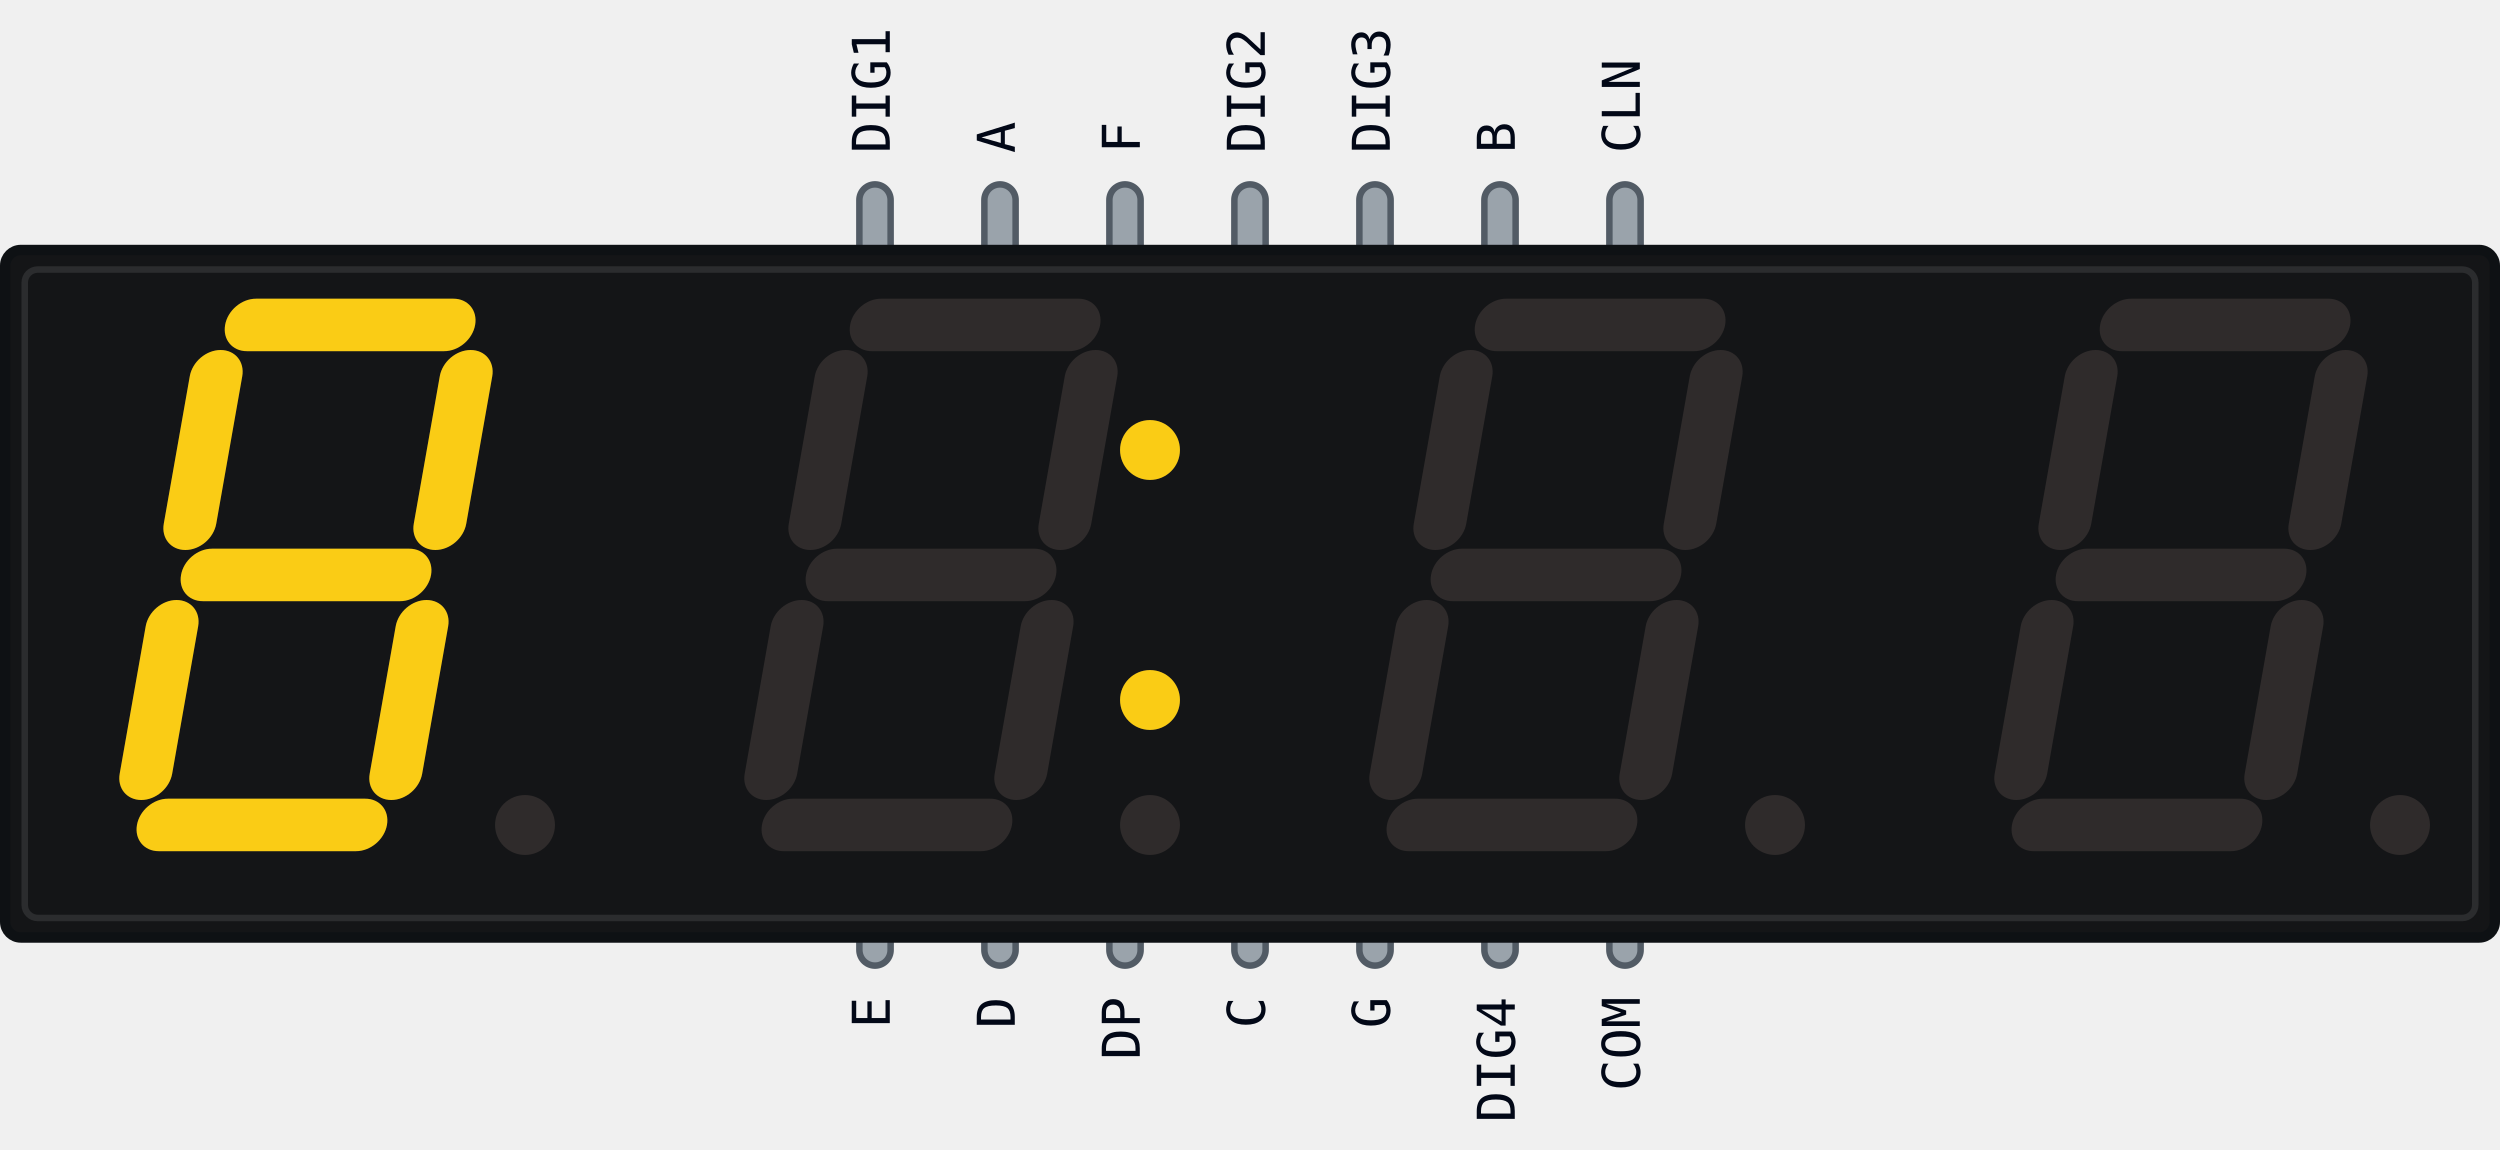
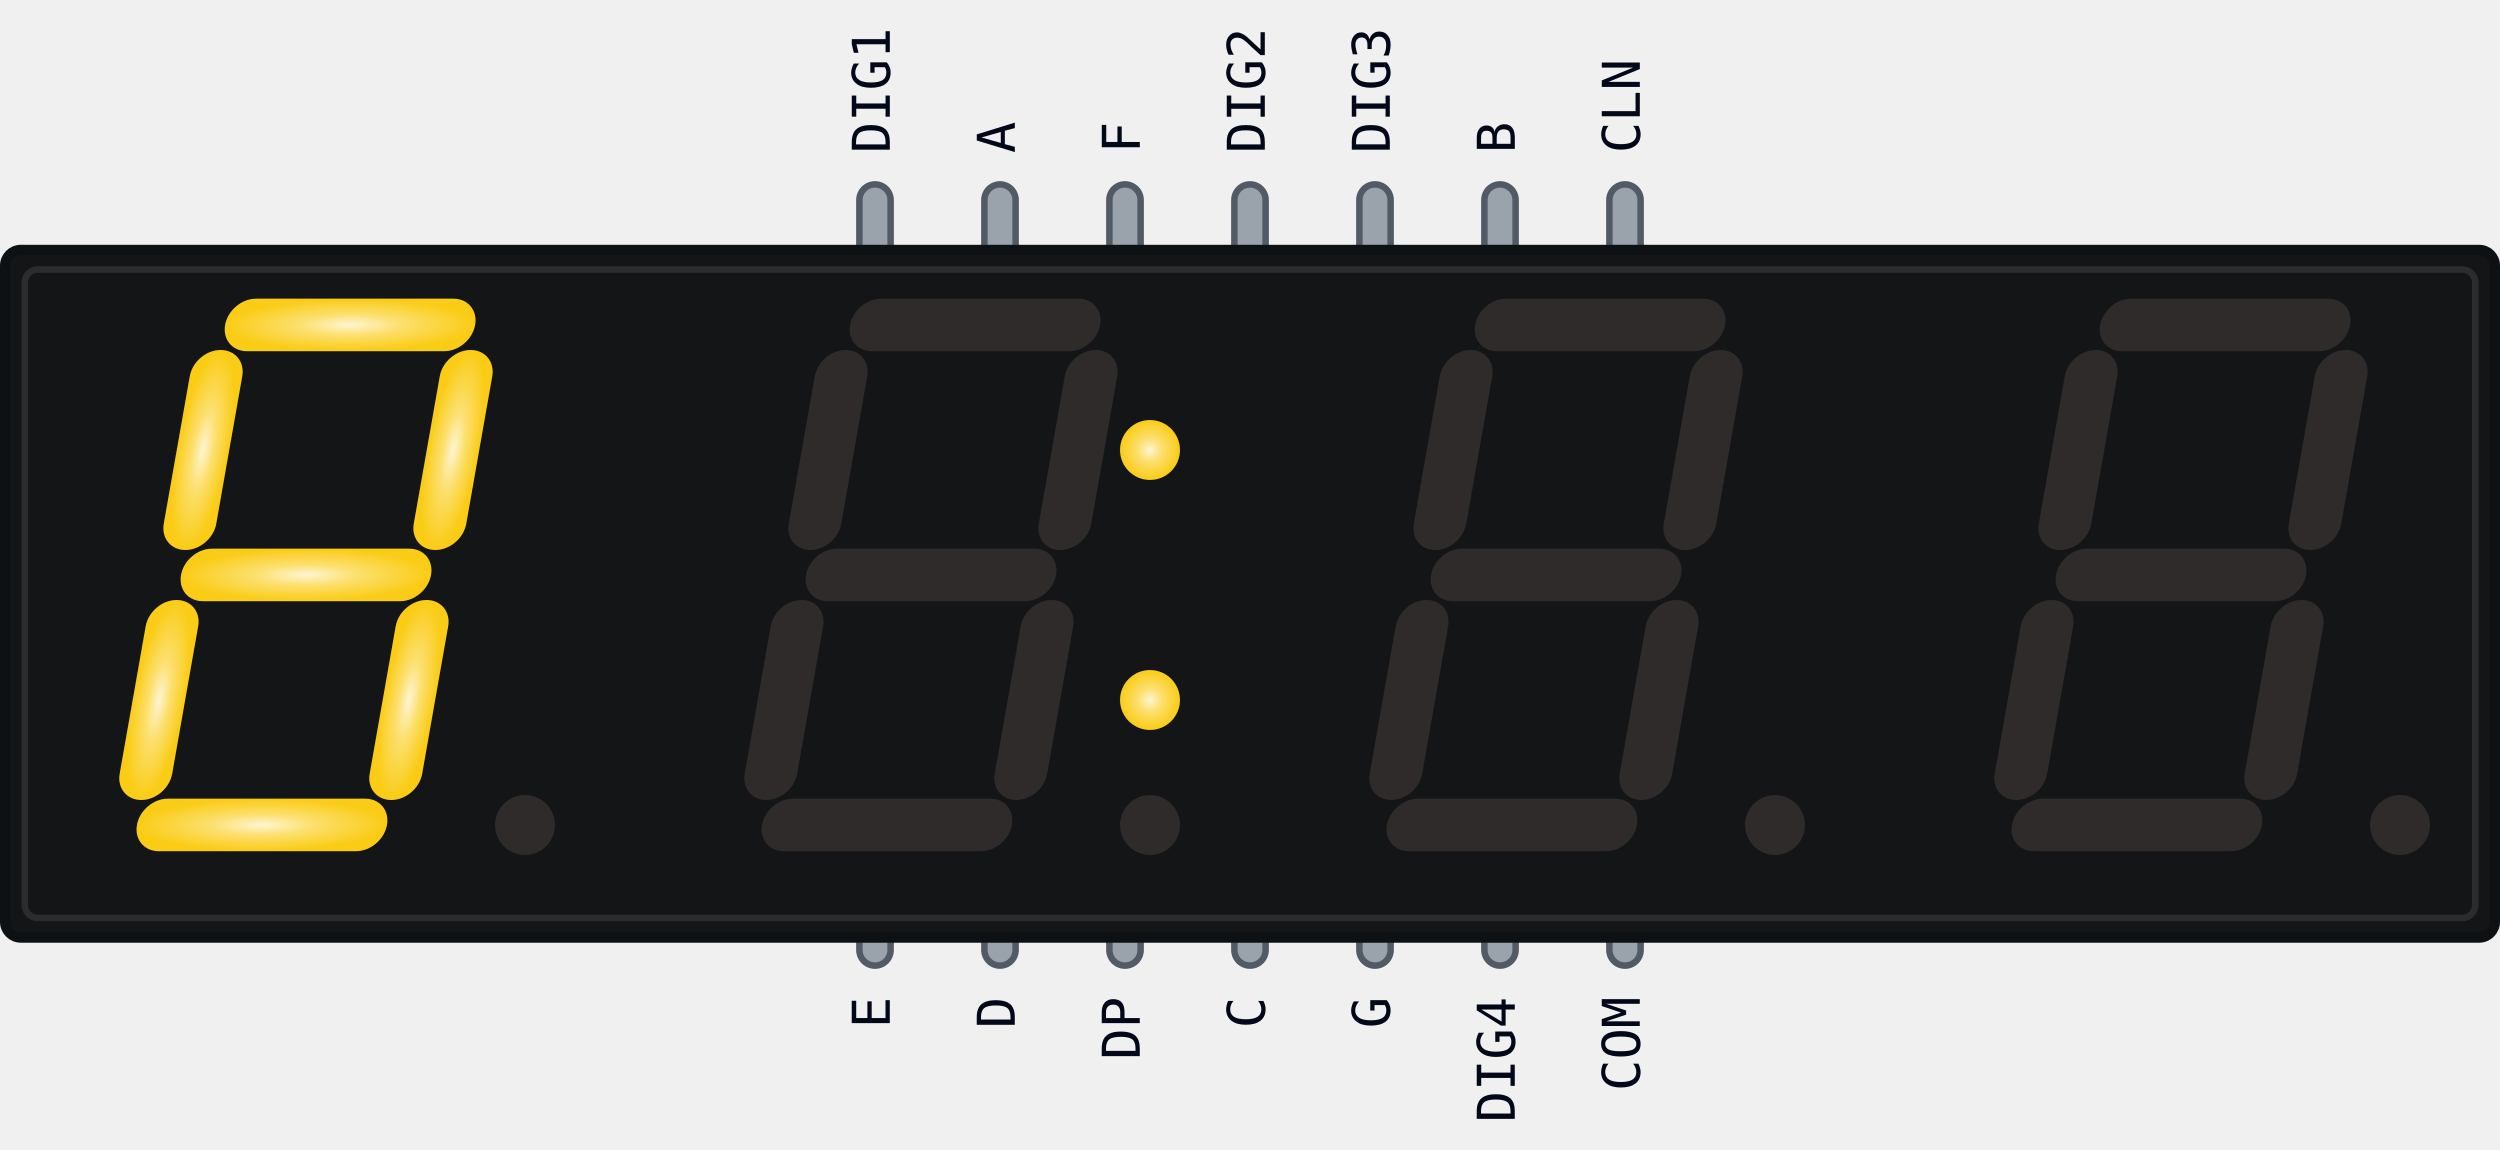
<svg xmlns="http://www.w3.org/2000/svg" color="#020817" width="192" height="88.32" viewBox="0 0 192 88.32" role="img" aria-label="4-digit seven-segment display showing 8">
+   <defs>
+     <radialGradient id="pk-hot" cx="50%" cy="50%" r="50%">
+       <stop offset="0" stop-color="#ffffff" stop-opacity="0.95" />
+       <stop offset="0.4" stop-color="#ffffff" stop-opacity="0.45" />
+       <stop offset="1" stop-color="#ffffff" stop-opacity="0" />
+     </radialGradient>
+   </defs>
  <line x1="124.8" y1="71.04" x2="124.8" y2="72.96" stroke="#525b65" stroke-width="2.9" stroke-linecap="round" />
  <line x1="124.8" y1="71.04" x2="124.8" y2="72.96" stroke="#9aa3ab" stroke-width="1.9" stroke-linecap="round" />
  <line x1="115.2" y1="71.04" x2="115.2" y2="72.96" stroke="#525b65" stroke-width="2.9" stroke-linecap="round" />
  <line x1="115.2" y1="71.04" x2="115.2" y2="72.96" stroke="#9aa3ab" stroke-width="1.9" stroke-linecap="round" />
  <line x1="105.6" y1="71.04" x2="105.6" y2="72.96" stroke="#525b65" stroke-width="2.9" stroke-linecap="round" />
  <line x1="105.6" y1="71.04" x2="105.6" y2="72.96" stroke="#9aa3ab" stroke-width="1.9" stroke-linecap="round" />
  <line x1="96" y1="71.04" x2="96" y2="72.96" stroke="#525b65" stroke-width="2.9" stroke-linecap="round" />
  <line x1="96" y1="71.04" x2="96" y2="72.96" stroke="#9aa3ab" stroke-width="1.9" stroke-linecap="round" />
  <line x1="86.4" y1="71.04" x2="86.4" y2="72.96" stroke="#525b65" stroke-width="2.9" stroke-linecap="round" />
  <line x1="86.4" y1="71.04" x2="86.4" y2="72.96" stroke="#9aa3ab" stroke-width="1.9" stroke-linecap="round" />
  <line x1="76.8" y1="71.04" x2="76.8" y2="72.96" stroke="#525b65" stroke-width="2.9" stroke-linecap="round" />
  <line x1="76.8" y1="71.04" x2="76.8" y2="72.96" stroke="#9aa3ab" stroke-width="1.9" stroke-linecap="round" />
  <line x1="67.2" y1="71.04" x2="67.2" y2="72.96" stroke="#525b65" stroke-width="2.9" stroke-linecap="round" />
  <line x1="67.2" y1="71.04" x2="67.2" y2="72.96" stroke="#9aa3ab" stroke-width="1.9" stroke-linecap="round" />
  <line x1="124.8" y1="15.36" x2="124.8" y2="21.12" stroke="#525b65" stroke-width="2.9" stroke-linecap="round" />
  <line x1="124.8" y1="15.36" x2="124.8" y2="21.12" stroke="#9aa3ab" stroke-width="1.9" stroke-linecap="round" />
  <line x1="115.2" y1="15.36" x2="115.2" y2="21.12" stroke="#525b65" stroke-width="2.9" stroke-linecap="round" />
  <line x1="115.2" y1="15.36" x2="115.2" y2="21.12" stroke="#9aa3ab" stroke-width="1.9" stroke-linecap="round" />
  <line x1="105.6" y1="15.36" x2="105.6" y2="21.12" stroke="#525b65" stroke-width="2.9" stroke-linecap="round" />
  <line x1="105.6" y1="15.36" x2="105.6" y2="21.12" stroke="#9aa3ab" stroke-width="1.9" stroke-linecap="round" />
  <line x1="96" y1="15.36" x2="96" y2="21.12" stroke="#525b65" stroke-width="2.9" stroke-linecap="round" />
  <line x1="96" y1="15.36" x2="96" y2="21.12" stroke="#9aa3ab" stroke-width="1.9" stroke-linecap="round" />
  <line x1="86.4" y1="15.36" x2="86.4" y2="21.12" stroke="#525b65" stroke-width="2.9" stroke-linecap="round" />
  <line x1="86.4" y1="15.36" x2="86.4" y2="21.12" stroke="#9aa3ab" stroke-width="1.9" stroke-linecap="round" />
  <line x1="76.8" y1="15.36" x2="76.8" y2="21.12" stroke="#525b65" stroke-width="2.9" stroke-linecap="round" />
  <line x1="76.8" y1="15.36" x2="76.8" y2="21.12" stroke="#9aa3ab" stroke-width="1.9" stroke-linecap="round" />
  <line x1="67.2" y1="15.36" x2="67.2" y2="21.12" stroke="#525b65" stroke-width="2.9" stroke-linecap="round" />
  <line x1="67.2" y1="15.36" x2="67.2" y2="21.12" stroke="#9aa3ab" stroke-width="1.9" stroke-linecap="round" />
  <g data-part="body">
    <rect x="0.4" y="19.2" width="191.2" height="52.8" fill="#141517" rx="1.2" stroke="#0e1114" stroke-width="0.8" />
  </g>
  <rect x="1.9" y="20.7" width="188.2" height="49.8" fill="none" rx="1" stroke="#ffffff" stroke-width="0.5" stroke-opacity="0.1" />
  <g data-digit="1" transform="skewX(-10) translate(7.77 0)">
    <rect x="13.92" y="22.94" width="19.2" height="4.03" fill="#2f2b2b" rx="2.02" />
    <rect x="13.92" y="22.94" width="19.2" height="4.03" fill="#facc15" rx="2.02" fill-opacity="1" data-segment="0-0" data-level="1" />
+     <rect x="13.92" y="22.94" width="19.2" height="4.03" fill="#22272c" rx="2.02" fill-opacity="0" />
+     <rect x="13.92" y="22.94" width="19.2" height="4.03" fill="url(#pk-hot)" rx="2.02" fill-opacity="0.85" />
    <rect x="31.1" y="26.88" width="4.03" height="15.36" fill="#2f2b2b" rx="2.02" />
    <rect x="31.1" y="26.88" width="4.03" height="15.36" fill="#facc15" rx="2.02" fill-opacity="1" data-segment="0-1" data-level="1" />
+     <rect x="31.1" y="26.88" width="4.03" height="15.36" fill="#22272c" rx="2.02" fill-opacity="0" />
+     <rect x="31.1" y="26.88" width="4.03" height="15.36" fill="url(#pk-hot)" rx="2.02" fill-opacity="0.85" />
    <rect x="31.1" y="46.08" width="4.03" height="15.36" fill="#2f2b2b" rx="2.02" />
    <rect x="31.1" y="46.08" width="4.03" height="15.36" fill="#facc15" rx="2.02" fill-opacity="1" data-segment="0-2" data-level="1" />
+     <rect x="31.1" y="46.08" width="4.03" height="15.36" fill="#22272c" rx="2.02" fill-opacity="0" />
+     <rect x="31.1" y="46.08" width="4.03" height="15.36" fill="url(#pk-hot)" rx="2.02" fill-opacity="0.85" />
    <rect x="13.92" y="61.34" width="19.2" height="4.03" fill="#2f2b2b" rx="2.02" />
    <rect x="13.92" y="61.34" width="19.2" height="4.03" fill="#facc15" rx="2.02" fill-opacity="1" data-segment="0-3" data-level="1" />
+     <rect x="13.92" y="61.34" width="19.2" height="4.03" fill="#22272c" rx="2.02" fill-opacity="0" />
+     <rect x="13.92" y="61.34" width="19.2" height="4.03" fill="url(#pk-hot)" rx="2.02" fill-opacity="0.85" />
    <rect x="11.9" y="46.08" width="4.03" height="15.36" fill="#2f2b2b" rx="2.02" />
    <rect x="11.9" y="46.08" width="4.03" height="15.36" fill="#facc15" rx="2.02" fill-opacity="1" data-segment="0-4" data-level="1" />
+     <rect x="11.9" y="46.08" width="4.03" height="15.36" fill="#22272c" rx="2.02" fill-opacity="0" />
+     <rect x="11.9" y="46.08" width="4.03" height="15.36" fill="url(#pk-hot)" rx="2.02" fill-opacity="0.85" />
    <rect x="11.9" y="26.88" width="4.03" height="15.36" fill="#2f2b2b" rx="2.02" />
    <rect x="11.9" y="26.88" width="4.03" height="15.36" fill="#facc15" rx="2.02" fill-opacity="1" data-segment="0-5" data-level="1" />
+     <rect x="11.9" y="26.88" width="4.03" height="15.36" fill="#22272c" rx="2.02" fill-opacity="0" />
+     <rect x="11.9" y="26.88" width="4.03" height="15.36" fill="url(#pk-hot)" rx="2.02" fill-opacity="0.85" />
    <rect x="13.92" y="42.14" width="19.2" height="4.03" fill="#2f2b2b" rx="2.02" />
    <rect x="13.92" y="42.14" width="19.2" height="4.03" fill="#facc15" rx="2.02" fill-opacity="1" data-segment="0-6" data-level="1" />
+     <rect x="13.92" y="42.14" width="19.2" height="4.03" fill="#22272c" rx="2.02" fill-opacity="0" />
+     <rect x="13.92" y="42.14" width="19.2" height="4.03" fill="url(#pk-hot)" rx="2.02" fill-opacity="0.85" />
  </g>
  <circle cx="40.32" cy="63.36" r="2.3" fill="#2f2b2b" />
  <circle cx="40.32" cy="63.36" r="2.3" fill="#facc15" fill-opacity="0" data-level="0" data-segment="0-7" />
  <g data-digit="2" transform="skewX(-10) translate(7.77 0)">
    <rect x="61.92" y="22.94" width="19.2" height="4.03" fill="#2f2b2b" rx="2.02" />
    <rect x="61.92" y="22.94" width="19.2" height="4.03" fill="#facc15" rx="2.02" fill-opacity="0" data-segment="1-0" data-level="0" />
    <rect x="79.1" y="26.88" width="4.03" height="15.36" fill="#2f2b2b" rx="2.02" />
    <rect x="79.1" y="26.88" width="4.03" height="15.36" fill="#facc15" rx="2.02" fill-opacity="0" data-segment="1-1" data-level="0" />
    <rect x="79.1" y="46.08" width="4.03" height="15.36" fill="#2f2b2b" rx="2.02" />
    <rect x="79.1" y="46.08" width="4.03" height="15.36" fill="#facc15" rx="2.02" fill-opacity="0" data-segment="1-2" data-level="0" />
    <rect x="61.92" y="61.34" width="19.2" height="4.03" fill="#2f2b2b" rx="2.02" />
    <rect x="61.92" y="61.34" width="19.2" height="4.03" fill="#facc15" rx="2.02" fill-opacity="0" data-segment="1-3" data-level="0" />
    <rect x="59.9" y="46.08" width="4.03" height="15.36" fill="#2f2b2b" rx="2.02" />
    <rect x="59.9" y="46.08" width="4.03" height="15.36" fill="#facc15" rx="2.02" fill-opacity="0" data-segment="1-4" data-level="0" />
    <rect x="59.9" y="26.88" width="4.03" height="15.36" fill="#2f2b2b" rx="2.02" />
    <rect x="59.9" y="26.88" width="4.03" height="15.36" fill="#facc15" rx="2.02" fill-opacity="0" data-segment="1-5" data-level="0" />
    <rect x="61.92" y="42.14" width="19.2" height="4.03" fill="#2f2b2b" rx="2.02" />
    <rect x="61.92" y="42.14" width="19.2" height="4.03" fill="#facc15" rx="2.02" fill-opacity="0" data-segment="1-6" data-level="0" />
  </g>
  <circle cx="88.32" cy="34.56" r="2.3" fill="#2f2b2b" />
  <circle cx="88.32" cy="34.56" r="2.3" fill="#facc15" fill-opacity="1" data-level="1" data-colon="true" />
+   <circle cx="88.32" cy="34.56" r="2.3" fill="#22272c" fill-opacity="0" />
+   <circle cx="88.32" cy="34.56" r="2.3" fill="url(#pk-hot)" fill-opacity="0.85" />
  <circle cx="88.32" cy="53.76" r="2.3" fill="#2f2b2b" />
  <circle cx="88.32" cy="53.76" r="2.3" fill="#facc15" fill-opacity="1" data-level="1" data-colon="true" />
+   <circle cx="88.32" cy="53.76" r="2.3" fill="#22272c" fill-opacity="0" />
+   <circle cx="88.32" cy="53.76" r="2.3" fill="url(#pk-hot)" fill-opacity="0.85" />
  <circle cx="88.32" cy="63.36" r="2.3" fill="#2f2b2b" />
  <circle cx="88.32" cy="63.36" r="2.3" fill="#facc15" fill-opacity="0" data-level="0" data-segment="1-7" />
  <g data-digit="3" transform="skewX(-10) translate(7.77 0)">
    <rect x="109.92" y="22.94" width="19.2" height="4.03" fill="#2f2b2b" rx="2.02" />
    <rect x="109.92" y="22.94" width="19.2" height="4.03" fill="#facc15" rx="2.02" fill-opacity="0" data-segment="2-0" data-level="0" />
    <rect x="127.1" y="26.88" width="4.03" height="15.36" fill="#2f2b2b" rx="2.02" />
    <rect x="127.1" y="26.88" width="4.03" height="15.36" fill="#facc15" rx="2.02" fill-opacity="0" data-segment="2-1" data-level="0" />
    <rect x="127.1" y="46.08" width="4.03" height="15.36" fill="#2f2b2b" rx="2.02" />
    <rect x="127.1" y="46.08" width="4.03" height="15.36" fill="#facc15" rx="2.02" fill-opacity="0" data-segment="2-2" data-level="0" />
    <rect x="109.92" y="61.34" width="19.2" height="4.03" fill="#2f2b2b" rx="2.02" />
    <rect x="109.92" y="61.34" width="19.2" height="4.03" fill="#facc15" rx="2.02" fill-opacity="0" data-segment="2-3" data-level="0" />
    <rect x="107.9" y="46.08" width="4.03" height="15.36" fill="#2f2b2b" rx="2.02" />
    <rect x="107.9" y="46.08" width="4.03" height="15.36" fill="#facc15" rx="2.02" fill-opacity="0" data-segment="2-4" data-level="0" />
    <rect x="107.9" y="26.88" width="4.03" height="15.36" fill="#2f2b2b" rx="2.02" />
    <rect x="107.9" y="26.88" width="4.03" height="15.36" fill="#facc15" rx="2.02" fill-opacity="0" data-segment="2-5" data-level="0" />
    <rect x="109.92" y="42.14" width="19.2" height="4.03" fill="#2f2b2b" rx="2.02" />
    <rect x="109.92" y="42.14" width="19.2" height="4.03" fill="#facc15" rx="2.02" fill-opacity="0" data-segment="2-6" data-level="0" />
  </g>
  <circle cx="136.32" cy="63.36" r="2.3" fill="#2f2b2b" />
  <circle cx="136.32" cy="63.36" r="2.3" fill="#facc15" fill-opacity="0" data-level="0" data-segment="2-7" />
  <g data-digit="4" transform="skewX(-10) translate(7.77 0)">
    <rect x="157.92" y="22.94" width="19.2" height="4.03" fill="#2f2b2b" rx="2.02" />
    <rect x="157.92" y="22.94" width="19.2" height="4.03" fill="#facc15" rx="2.02" fill-opacity="0" data-segment="3-0" data-level="0" />
    <rect x="175.1" y="26.88" width="4.03" height="15.36" fill="#2f2b2b" rx="2.02" />
    <rect x="175.1" y="26.88" width="4.03" height="15.36" fill="#facc15" rx="2.02" fill-opacity="0" data-segment="3-1" data-level="0" />
    <rect x="175.1" y="46.08" width="4.03" height="15.36" fill="#2f2b2b" rx="2.02" />
    <rect x="175.1" y="46.08" width="4.03" height="15.36" fill="#facc15" rx="2.02" fill-opacity="0" data-segment="3-2" data-level="0" />
    <rect x="157.92" y="61.34" width="19.2" height="4.03" fill="#2f2b2b" rx="2.02" />
    <rect x="157.92" y="61.34" width="19.2" height="4.03" fill="#facc15" rx="2.02" fill-opacity="0" data-segment="3-3" data-level="0" />
    <rect x="155.9" y="46.08" width="4.03" height="15.36" fill="#2f2b2b" rx="2.02" />
    <rect x="155.9" y="46.08" width="4.03" height="15.36" fill="#facc15" rx="2.02" fill-opacity="0" data-segment="3-4" data-level="0" />
    <rect x="155.9" y="26.88" width="4.03" height="15.36" fill="#2f2b2b" rx="2.02" />
    <rect x="155.9" y="26.88" width="4.03" height="15.36" fill="#facc15" rx="2.02" fill-opacity="0" data-segment="3-5" data-level="0" />
    <rect x="157.92" y="42.14" width="19.2" height="4.03" fill="#2f2b2b" rx="2.02" />
    <rect x="157.92" y="42.14" width="19.2" height="4.03" fill="#facc15" rx="2.02" fill-opacity="0" data-segment="3-6" data-level="0" />
  </g>
  <circle cx="184.32" cy="63.36" r="2.3" fill="#2f2b2b" />
  <circle cx="184.32" cy="63.36" r="2.3" fill="#facc15" fill-opacity="0" data-level="0" data-segment="3-7" />
  <text x="67.2" y="11.76" font-size="4" font-family="ui-monospace,monospace" fill="currentColor" text-anchor="start" dominant-baseline="middle" transform="rotate(-90 67.2 11.76)">DIG1</text>
  <text x="76.8" y="11.76" font-size="4" font-family="ui-monospace,monospace" fill="currentColor" text-anchor="start" dominant-baseline="middle" transform="rotate(-90 76.8 11.76)">A</text>
  <text x="86.4" y="11.76" font-size="4" font-family="ui-monospace,monospace" fill="currentColor" text-anchor="start" dominant-baseline="middle" transform="rotate(-90 86.4 11.76)">F</text>
  <text x="96" y="11.76" font-size="4" font-family="ui-monospace,monospace" fill="currentColor" text-anchor="start" dominant-baseline="middle" transform="rotate(-90 96 11.76)">DIG2</text>
  <text x="105.6" y="11.76" font-size="4" font-family="ui-monospace,monospace" fill="currentColor" text-anchor="start" dominant-baseline="middle" transform="rotate(-90 105.6 11.76)">DIG3</text>
  <text x="115.2" y="11.76" font-size="4" font-family="ui-monospace,monospace" fill="currentColor" text-anchor="start" dominant-baseline="middle" transform="rotate(-90 115.2 11.76)">B</text>
  <text x="124.8" y="11.76" font-size="4" font-family="ui-monospace,monospace" fill="currentColor" text-anchor="start" dominant-baseline="middle" transform="rotate(-90 124.8 11.76)">CLN</text>
  <text x="67.2" y="76.56" font-size="4" font-family="ui-monospace,monospace" fill="currentColor" text-anchor="end" dominant-baseline="middle" transform="rotate(-90 67.2 76.56)">E</text>
  <text x="76.8" y="76.56" font-size="4" font-family="ui-monospace,monospace" fill="currentColor" text-anchor="end" dominant-baseline="middle" transform="rotate(-90 76.8 76.56)">D</text>
  <text x="86.4" y="76.56" font-size="4" font-family="ui-monospace,monospace" fill="currentColor" text-anchor="end" dominant-baseline="middle" transform="rotate(-90 86.4 76.56)">DP</text>
  <text x="96" y="76.56" font-size="4" font-family="ui-monospace,monospace" fill="currentColor" text-anchor="end" dominant-baseline="middle" transform="rotate(-90 96 76.56)">C</text>
  <text x="105.6" y="76.56" font-size="4" font-family="ui-monospace,monospace" fill="currentColor" text-anchor="end" dominant-baseline="middle" transform="rotate(-90 105.6 76.56)">G</text>
  <text x="115.2" y="76.56" font-size="4" font-family="ui-monospace,monospace" fill="currentColor" text-anchor="end" dominant-baseline="middle" transform="rotate(-90 115.2 76.56)">DIG4</text>
  <text x="124.8" y="76.56" font-size="4" font-family="ui-monospace,monospace" fill="currentColor" text-anchor="end" dominant-baseline="middle" transform="rotate(-90 124.8 76.56)">COM</text>
</svg>
